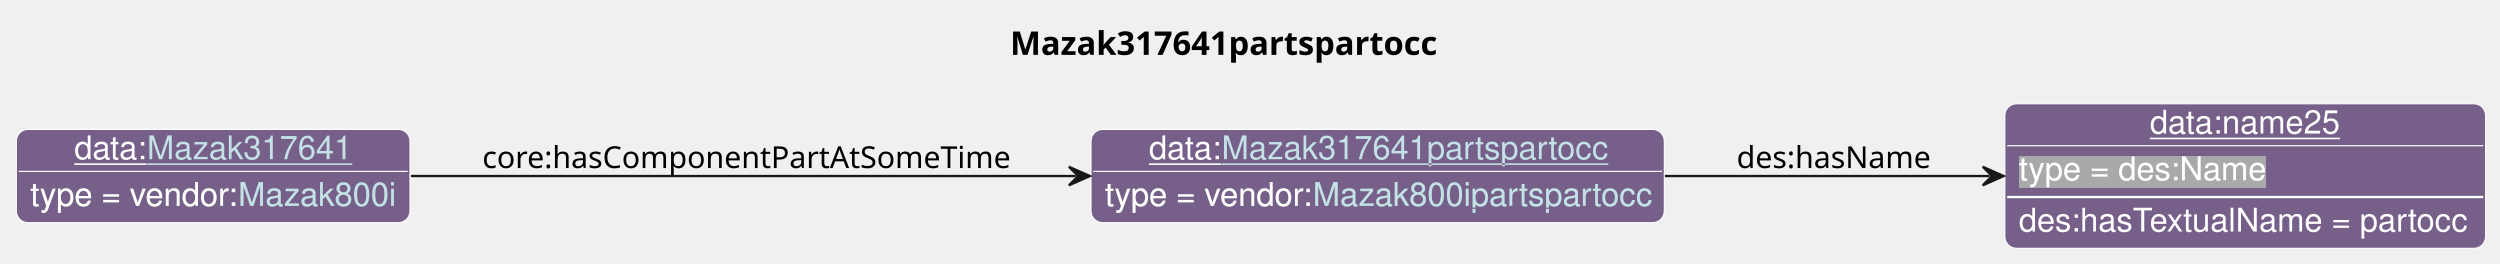
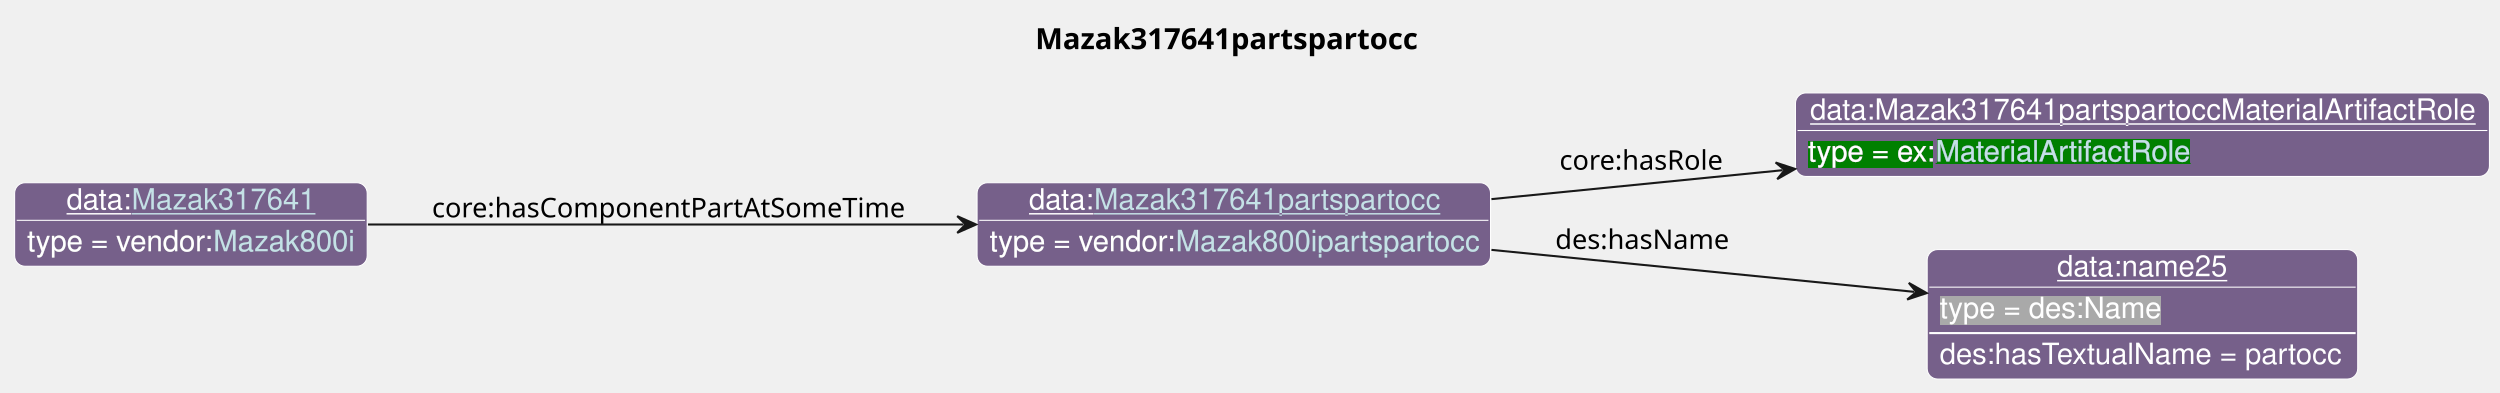
- <svg xmlns="http://www.w3.org/2000/svg" xmlns:xlink="http://www.w3.org/1999/xlink" contentStyleType="text/css" data-diagram-type="CLASS" height="113px" preserveAspectRatio="none" style="width:1072px;height:113px;background:#FFFFFF;" version="1.1" viewBox="0 0 1072 113" width="1072px" zoomAndPan="magnify">
+ <svg xmlns="http://www.w3.org/2000/svg" xmlns:xlink="http://www.w3.org/1999/xlink" contentStyleType="text/css" data-diagram-type="CLASS" height="188px" preserveAspectRatio="none" style="width:1197px;height:188px;background:#FFFFFF;" version="1.1" viewBox="0 0 1197 188" width="1197px" zoomAndPan="magnify">
  <defs>
-     <filter height="1" id="b54q8jd5u9ulc0" width="1" x="0" y="0">
+     <filter height="1" id="b1481n23n9j1xd0" width="1" x="0" y="0">
      <feFlood flood-color="#76608A" result="flood" />
      <feComposite in="SourceGraphic" in2="flood" operator="over" />
    </filter>
-     <filter height="1" id="b54q8jd5u9ulc1" width="1" x="0" y="0">
+     <filter height="1" id="b1481n23n9j1xd1" width="1" x="0" y="0">
+       <feFlood flood-color="#008000" result="flood" />
+       <feComposite in="SourceGraphic" in2="flood" operator="over" />
+     </filter>
+     <filter height="1" id="b1481n23n9j1xd2" width="1" x="0" y="0">
      <feFlood flood-color="#A9A9A9" result="flood" />
      <feComposite in="SourceGraphic" in2="flood" operator="over" />
    </filter>
  </defs>
  <g>
    <g class="title" data-source-line="13">
-       <text fill="#000000" font-family="sans-serif" font-size="14" font-weight="bold" lengthAdjust="spacing" textLength="192.561" x="433.131" y="23.535">Mazak317641partspartocc</text>
+       <text fill="#000000" font-family="sans-serif" font-size="14" font-weight="bold" lengthAdjust="spacing" textLength="192.561" x="495.691" y="23.535">Mazak317641partspartocc</text>
    </g>
    <g class="entity" data-entity="o0" data-source-line="131" data-uid="ent0002" id="entity_o0">
-       <rect fill="#76608A" height="40" rx="5" ry="5" style="stroke:#FFFFFF;stroke-width:0.5;" width="245.851" x="467.82" y="55.488" />
-       <text fill="#FFFFFF" font-family="Helvetica" font-size="14" lengthAdjust="spacing" text-decoration="underline" textLength="31.138" x="492.684" y="68.269">data:</text>
+       <rect fill="#76608A" height="40" rx="5" ry="5" style="stroke:#FFFFFF;stroke-width:0.5;" width="245.851" x="467.82" y="87.488" />
+       <text fill="#FFFFFF" font-family="Helvetica" font-size="14" lengthAdjust="spacing" text-decoration="underline" textLength="31.138" x="492.684" y="100.269">data:</text>
      <a href="./Mazak317641partspartocc.html" target="_top" title="./Mazak317641partspartocc.html" xlink:actuate="onRequest" xlink:href="./Mazak317641partspartocc.html" xlink:show="new" xlink:title="./Mazak317641partspartocc.html" xlink:type="simple">
-         <text fill="#C4E1E6" font-family="Helvetica" font-size="14" lengthAdjust="spacing" text-decoration="underline" textLength="164.985" x="523.822" y="68.269">Mazak317641partspartocc</text>
+         <text fill="#C4E1E6" font-family="Helvetica" font-size="14" lengthAdjust="spacing" text-decoration="underline" textLength="164.985" x="523.822" y="100.269">Mazak317641partspartocc</text>
      </a>
-       <line style="stroke:#FFFFFF;stroke-width:0.5;" x1="468.82" x2="712.671" y1="73.488" y2="73.488" />
-       <text fill="#FFFFFF" filter="url(#b54q8jd5u9ulc0)" font-family="Helvetica" font-size="14" lengthAdjust="spacing" textLength="89.113" x="473.82" y="88.269">type = vendor:</text>
+       <line style="stroke:#FFFFFF;stroke-width:0.5;" x1="468.82" x2="712.671" y1="105.488" y2="105.488" />
+       <text fill="#FFFFFF" filter="url(#b1481n23n9j1xd0)" font-family="Helvetica" font-size="14" lengthAdjust="spacing" textLength="89.113" x="473.82" y="120.269">type = vendor:</text>
      <a href="../Mazak.html#Mazak800ipartspartocc" target="_top" title="../Mazak.html#Mazak800ipartspartocc" xlink:actuate="onRequest" xlink:href="../Mazak.html#Mazak800ipartspartocc" xlink:show="new" xlink:title="../Mazak.html#Mazak800ipartspartocc" xlink:type="simple">
-         <text fill="#C4E1E6" filter="url(#b54q8jd5u9ulc0)" font-family="Helvetica" font-size="14" lengthAdjust="spacing" textLength="144.737" x="562.933" y="88.269">Mazak800ipartspartocc</text>
-         <line style="stroke:#76608A;stroke-width:0.5;" x1="562.933" x2="707.671" y1="89.269" y2="89.269" />
+         <text fill="#C4E1E6" filter="url(#b1481n23n9j1xd0)" font-family="Helvetica" font-size="14" lengthAdjust="spacing" textLength="144.737" x="562.933" y="120.269">Mazak800ipartspartocc</text>
+         <line style="stroke:#76608A;stroke-width:0.5;" x1="562.933" x2="707.671" y1="121.269" y2="121.269" />
      </a>
    </g>
    <g class="entity" data-entity="o1" data-source-line="131" data-uid="ent0003" id="entity_o1">
-       <rect fill="#76608A" height="62" rx="5" ry="5" style="stroke:#FFFFFF;stroke-width:0.5;" width="206.154" x="859.67" y="44.488" />
-       <text fill="#FFFFFF" font-family="Helvetica" font-size="14" lengthAdjust="spacing" text-decoration="underline" textLength="81.731" x="921.882" y="57.269">data:name25</text>
-       <line style="stroke:#FFFFFF;stroke-width:0.5;" x1="860.67" x2="1064.824" y1="62.488" y2="62.488" />
-       <text fill="#FFFFFF" filter="url(#b54q8jd5u9ulc1)" font-family="Helvetica" font-size="14" lengthAdjust="spacing" textLength="106.224" x="865.67" y="77.269">type = des:Name</text>
-       <line style="stroke:#FFFFFF;stroke-width:1;" x1="860.67" x2="1064.824" y1="84.488" y2="84.488" />
-       <text fill="#FFFFFF" font-family="Helvetica" font-size="14" lengthAdjust="spacing" textLength="194.154" x="865.67" y="99.269">des:hasTextualName = partocc</text>
+       <rect fill="#76608A" height="40" rx="5" ry="5" style="stroke:#FFFFFF;stroke-width:0.5;" width="332.274" x="859.67" y="44.488" />
+       <text fill="#FFFFFF" font-family="Helvetica" font-size="14" lengthAdjust="spacing" text-decoration="underline" textLength="318.274" x="866.67" y="57.269">data:Mazak317641partspartoccMaterialArtifactRole</text>
+       <line style="stroke:#FFFFFF;stroke-width:0.5;" x1="860.67" x2="1190.944" y1="62.488" y2="62.488" />
+       <text fill="#FFFFFF" filter="url(#b1481n23n9j1xd1)" font-family="Helvetica" font-size="14" lengthAdjust="spacing" textLength="61.093" x="865.67" y="77.269">type = ex:</text>
+       <a href="../Example.html#MaterialArtifactRole" target="_top" title="../Example.html#MaterialArtifactRole" xlink:actuate="onRequest" xlink:href="../Example.html#MaterialArtifactRole" xlink:show="new" xlink:title="../Example.html#MaterialArtifactRole" xlink:type="simple">
+         <text fill="#C4E1E6" filter="url(#b1481n23n9j1xd1)" font-family="Helvetica" font-size="14" lengthAdjust="spacing" textLength="122.151" x="926.763" y="77.269">MaterialArtifactRole</text>
+         <line style="stroke:#008000;stroke-width:0.5;" x1="926.763" x2="1048.914" y1="78.269" y2="78.269" />
+       </a>
    </g>
    <g class="entity" data-entity="o2" data-source-line="131" data-uid="ent0004" id="entity_o2">
-       <rect fill="#76608A" height="40" rx="5" ry="5" style="stroke:#FFFFFF;stroke-width:0.5;" width="168.816" x="7" y="55.488" />
-       <text fill="#FFFFFF" font-family="Helvetica" font-size="14" lengthAdjust="spacing" text-decoration="underline" textLength="31.138" x="31.864" y="68.269">data:</text>
+       <rect fill="#76608A" height="62" rx="5" ry="5" style="stroke:#FFFFFF;stroke-width:0.5;" width="206.154" x="922.73" y="119.488" />
+       <text fill="#FFFFFF" font-family="Helvetica" font-size="14" lengthAdjust="spacing" text-decoration="underline" textLength="81.731" x="984.942" y="132.269">data:name25</text>
+       <line style="stroke:#FFFFFF;stroke-width:0.5;" x1="923.73" x2="1127.884" y1="137.488" y2="137.488" />
+       <text fill="#FFFFFF" filter="url(#b1481n23n9j1xd2)" font-family="Helvetica" font-size="14" lengthAdjust="spacing" textLength="106.224" x="928.73" y="152.269">type = des:Name</text>
+       <line style="stroke:#FFFFFF;stroke-width:1;" x1="923.73" x2="1127.884" y1="159.488" y2="159.488" />
+       <text fill="#FFFFFF" font-family="Helvetica" font-size="14" lengthAdjust="spacing" textLength="194.154" x="928.73" y="174.269">des:hasTextualName = partocc</text>
+     </g>
+     <g class="entity" data-entity="o3" data-source-line="131" data-uid="ent0005" id="entity_o3">
+       <rect fill="#76608A" height="40" rx="5" ry="5" style="stroke:#FFFFFF;stroke-width:0.5;" width="168.816" x="7" y="87.488" />
+       <text fill="#FFFFFF" font-family="Helvetica" font-size="14" lengthAdjust="spacing" text-decoration="underline" textLength="31.138" x="31.864" y="100.269">data:</text>
      <a href="./Mazak317641.html" target="_top" title="./Mazak317641.html" xlink:actuate="onRequest" xlink:href="./Mazak317641.html" xlink:show="new" xlink:title="./Mazak317641.html" xlink:type="simple">
-         <text fill="#C4E1E6" font-family="Helvetica" font-size="14" lengthAdjust="spacing" text-decoration="underline" textLength="87.951" x="63.002" y="68.269">Mazak317641</text>
+         <text fill="#C4E1E6" font-family="Helvetica" font-size="14" lengthAdjust="spacing" text-decoration="underline" textLength="87.951" x="63.002" y="100.269">Mazak317641</text>
      </a>
-       <line style="stroke:#FFFFFF;stroke-width:0.5;" x1="8" x2="174.816" y1="73.488" y2="73.488" />
-       <text fill="#FFFFFF" filter="url(#b54q8jd5u9ulc0)" font-family="Helvetica" font-size="14" lengthAdjust="spacing" textLength="89.113" x="13" y="88.269">type = vendor:</text>
+       <line style="stroke:#FFFFFF;stroke-width:0.5;" x1="8" x2="174.816" y1="105.488" y2="105.488" />
+       <text fill="#FFFFFF" filter="url(#b1481n23n9j1xd0)" font-family="Helvetica" font-size="14" lengthAdjust="spacing" textLength="89.113" x="13" y="120.269">type = vendor:</text>
      <a href="../Mazak.html#Mazak800i" target="_top" title="../Mazak.html#Mazak800i" xlink:actuate="onRequest" xlink:href="../Mazak.html#Mazak800i" xlink:show="new" xlink:title="../Mazak.html#Mazak800i" xlink:type="simple">
-         <text fill="#C4E1E6" filter="url(#b54q8jd5u9ulc0)" font-family="Helvetica" font-size="14" lengthAdjust="spacing" textLength="67.703" x="102.113" y="88.269">Mazak800i</text>
-         <line style="stroke:#76608A;stroke-width:0.5;" x1="102.113" x2="169.816" y1="89.269" y2="89.269" />
+         <text fill="#C4E1E6" filter="url(#b1481n23n9j1xd0)" font-family="Helvetica" font-size="14" lengthAdjust="spacing" textLength="67.703" x="102.113" y="120.269">Mazak800i</text>
+         <line style="stroke:#76608A;stroke-width:0.5;" x1="102.113" x2="169.816" y1="121.269" y2="121.269" />
      </a>
    </g>
-     <g class="link" data-entity-1="o0" data-entity-2="o1" data-source-line="195" data-uid="lnk5" id="link_o0_o1">
-       <path codeLine="195" d="M713.92,75.488 C760.97,75.488 808.16,75.488 853.17,75.488" fill="none" id="o0-to-o1" style="stroke:#181818;stroke-width:1;" />
-       <polygon fill="#181818" points="859.17,75.488,850.17,71.488,854.17,75.488,850.17,79.488,859.17,75.488" style="stroke:#181818;stroke-width:1;" />
-       <text fill="#000000" font-family="sans-serif" font-size="13" lengthAdjust="spacing" textLength="84.202" x="744.67" y="72.057">des:hasName</text>
+     <g class="link" data-entity-1="o0" data-entity-2="o1" data-source-line="195" data-uid="lnk6" id="link_o0_o1">
+       <path codeLine="195" d="M714.1,95.338 C759.25,90.858 805.209,86.291 853.529,81.491" fill="none" id="o0-to-o1" style="stroke:#181818;stroke-width:1;" />
+       <polygon fill="#181818" points="859.5,80.898,850.149,77.808,854.524,81.392,850.939,85.768,859.5,80.898" style="stroke:#181818;stroke-width:1;" />
+       <text fill="#000000" font-family="sans-serif" font-size="13" lengthAdjust="spacing" textLength="80.399" x="746.67" y="81.267">core:hasRole</text>
    </g>
-     <g class="link" data-entity-1="o2" data-entity-2="o0" data-source-line="195" data-uid="lnk6" id="link_o2_o0">
-       <path codeLine="195" d="M176.21,75.488 C255.94,75.488 370.82,75.488 461.32,75.488" fill="none" id="o2-to-o0" style="stroke:#181818;stroke-width:1;" />
-       <polygon fill="#181818" points="467.32,75.488,458.32,71.488,462.32,75.488,458.32,79.488,467.32,75.488" style="stroke:#181818;stroke-width:1;" />
-       <text fill="#000000" font-family="sans-serif" font-size="13" lengthAdjust="spacing" textLength="230.82" x="206.82" y="72.057">core:hasComponentPartAtSomeTime</text>
+     <g class="link" data-entity-1="o0" data-entity-2="o2" data-source-line="195" data-uid="lnk7" id="link_o0_o2">
+       <path codeLine="195" d="M714.1,119.638 C779.89,126.168 854.099,133.535 916.529,139.735" fill="none" id="o0-to-o2" style="stroke:#181818;stroke-width:1;" />
+       <polygon fill="#181818" points="922.5,140.328,913.939,135.458,917.524,139.834,913.149,143.419,922.5,140.328" style="stroke:#181818;stroke-width:1;" />
+       <text fill="#000000" font-family="sans-serif" font-size="13" lengthAdjust="spacing" textLength="84.202" x="744.67" y="119.197">des:hasName</text>
+     </g>
+     <g class="link" data-entity-1="o3" data-entity-2="o0" data-source-line="195" data-uid="lnk8" id="link_o3_o0">
+       <path codeLine="195" d="M176.21,107.488 C255.94,107.488 370.82,107.488 461.32,107.488" fill="none" id="o3-to-o0" style="stroke:#181818;stroke-width:1;" />
+       <polygon fill="#181818" points="467.32,107.488,458.32,103.488,462.32,107.488,458.32,111.488,467.32,107.488" style="stroke:#181818;stroke-width:1;" />
+       <text fill="#000000" font-family="sans-serif" font-size="13" lengthAdjust="spacing" textLength="230.82" x="206.82" y="104.057">core:hasComponentPartAtSomeTime</text>
    </g>
  </g>
</svg>
